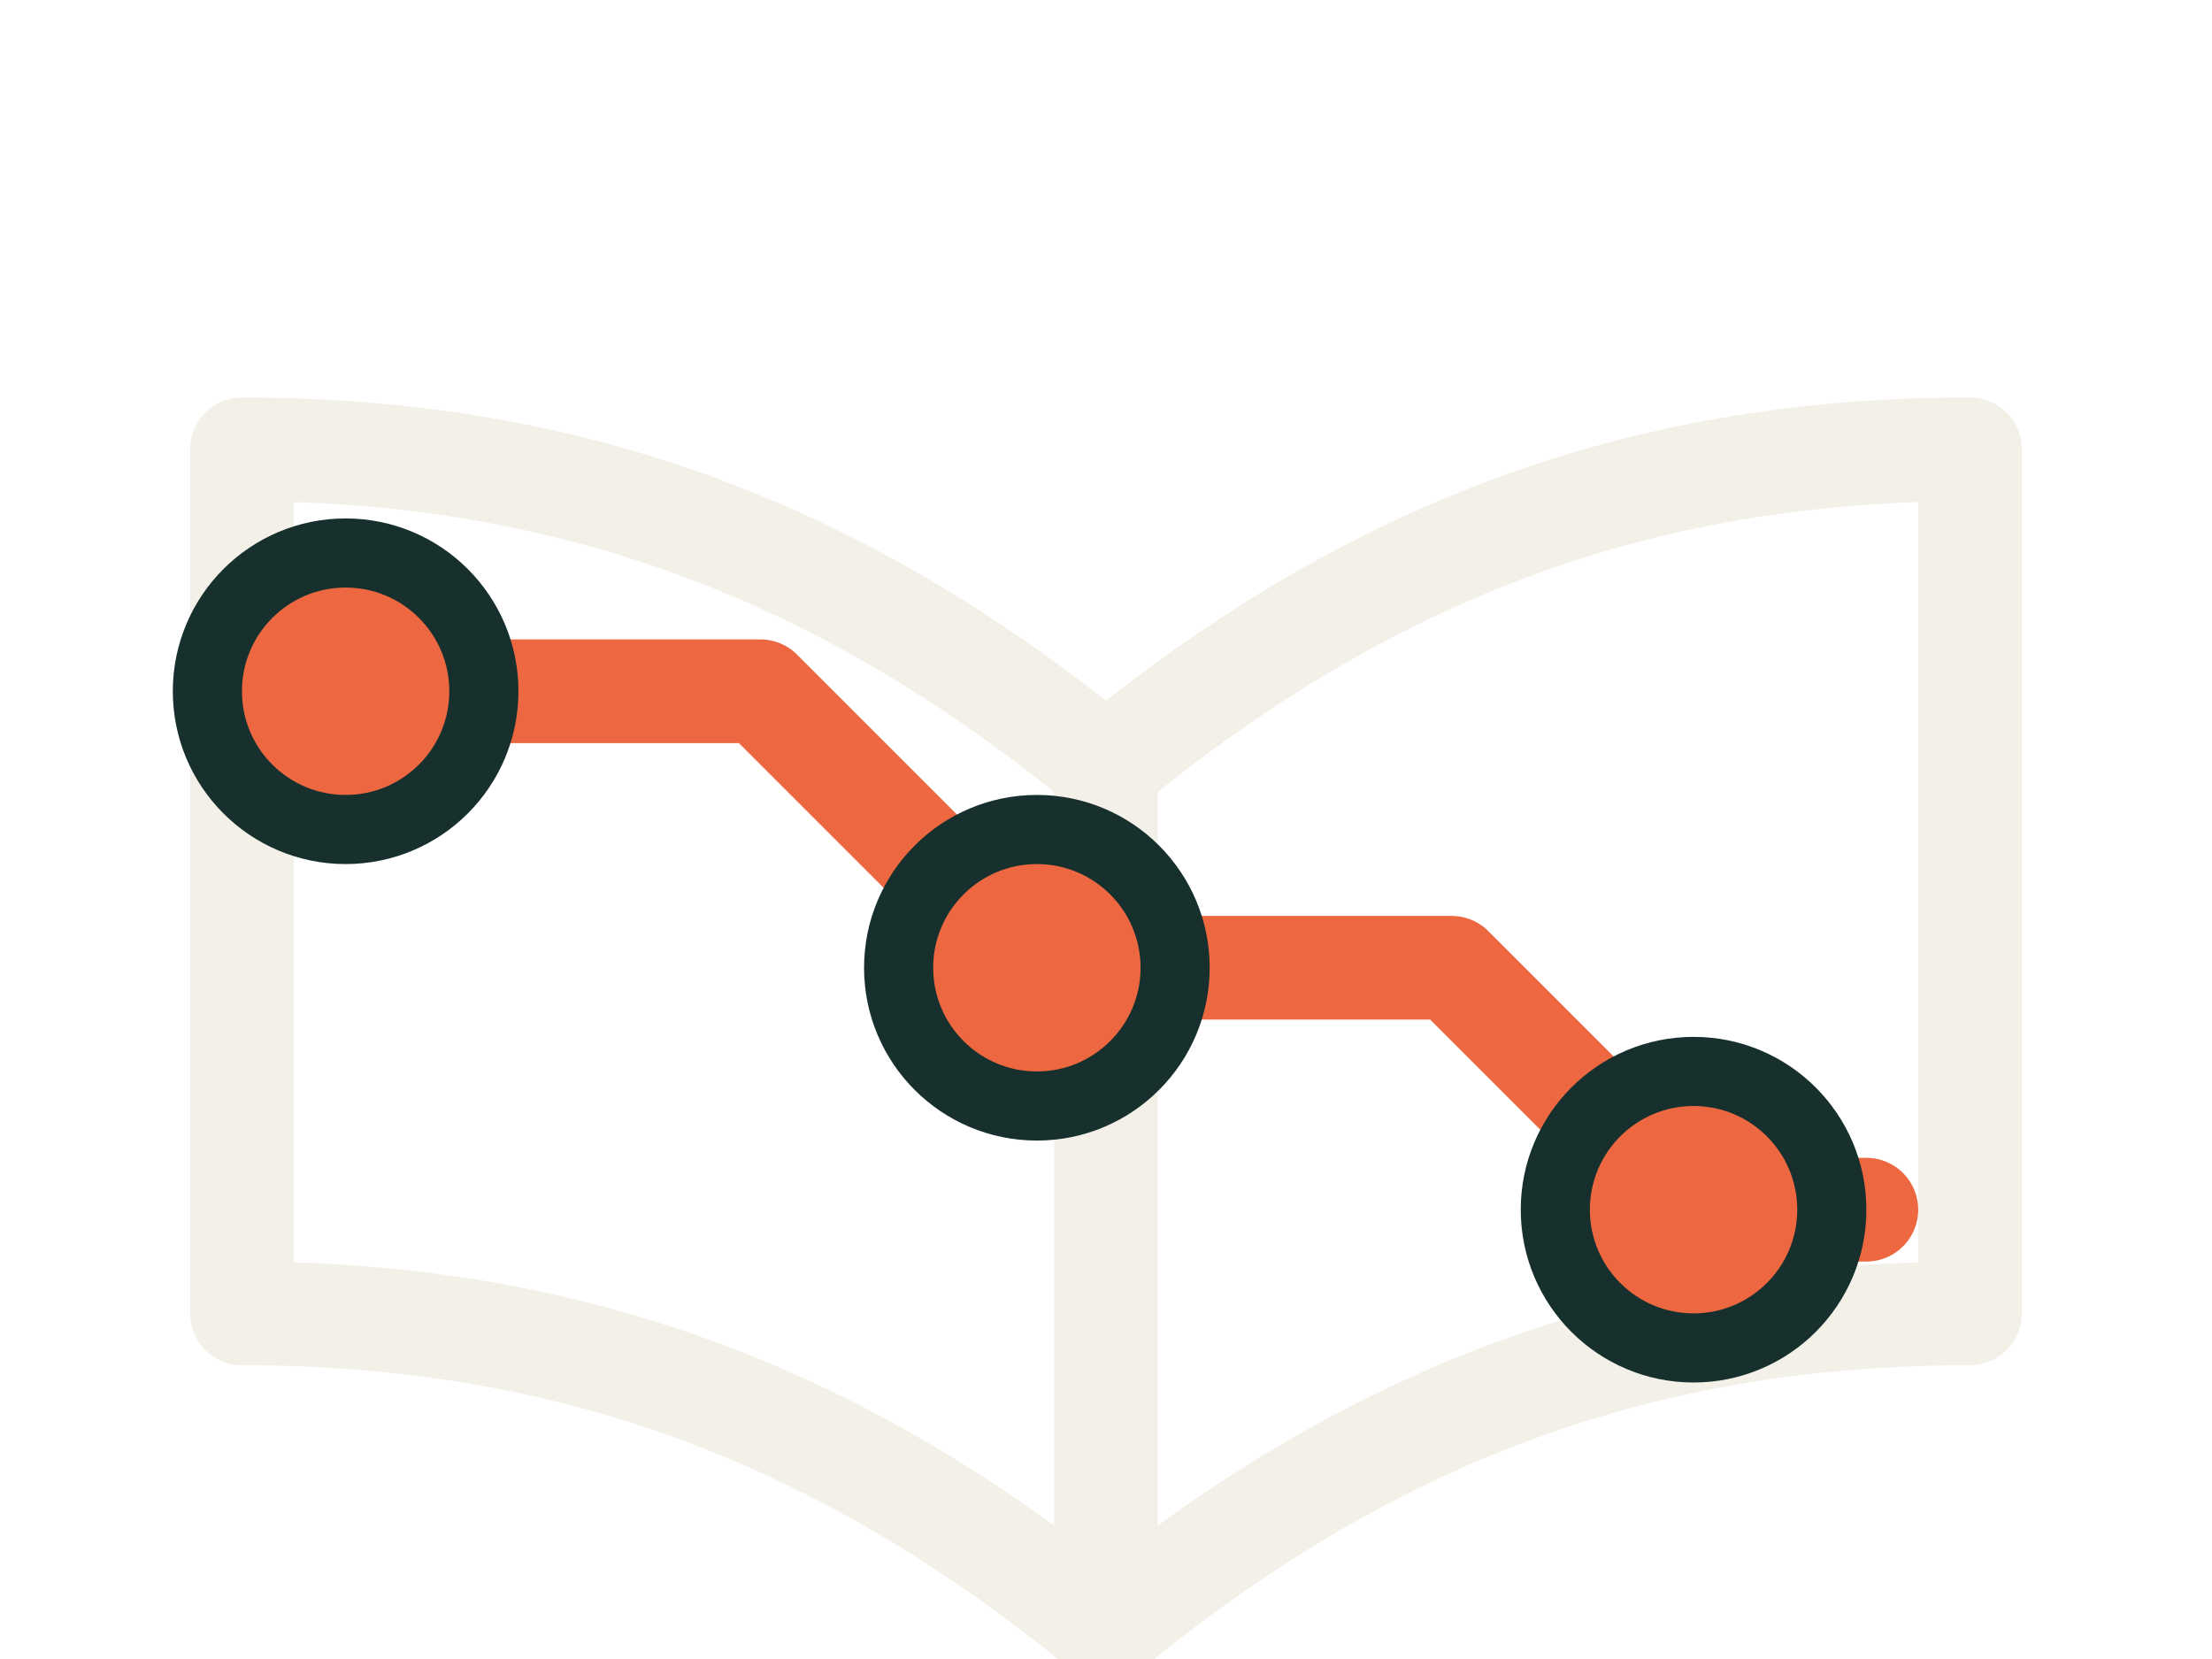
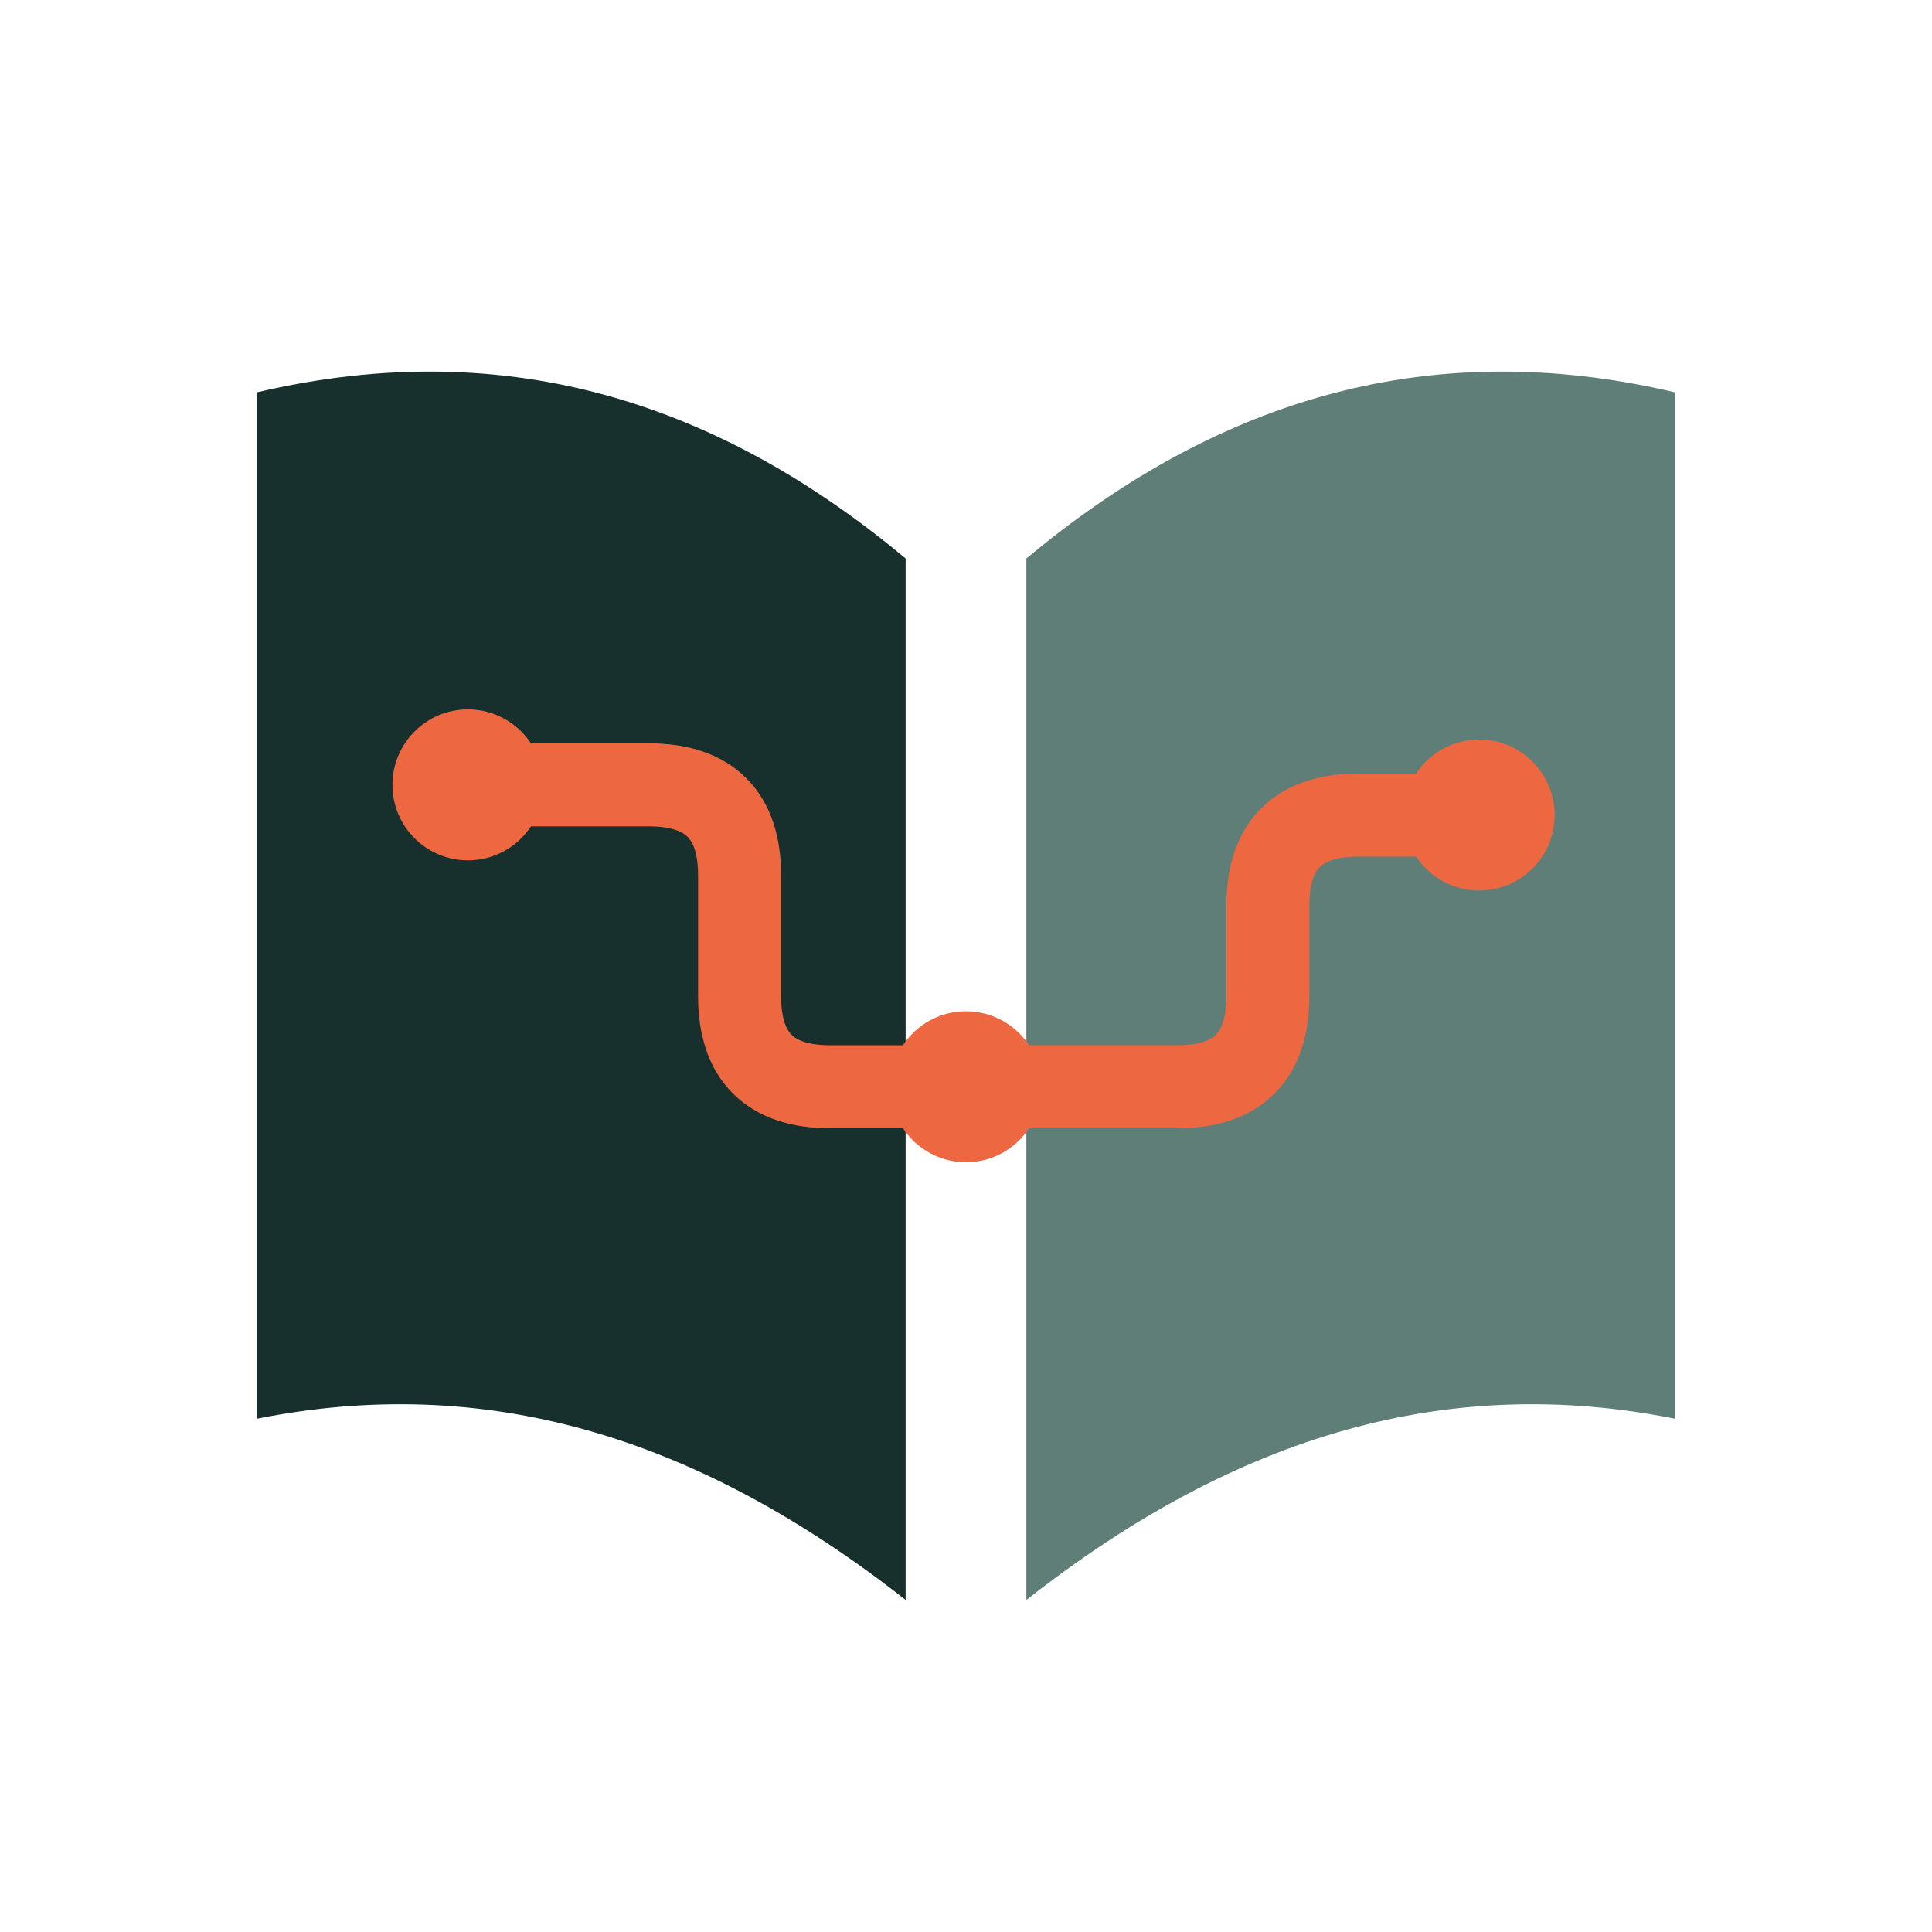
- <svg xmlns="http://www.w3.org/2000/svg" viewBox="0 0 64 48" role="img" aria-labelledby="title">
-   <g fill="none" stroke-linecap="round" stroke-linejoin="round">
-     <path d="M7 13c9 0 17 2.6 25 9.2C40 15.6 48 13 57 13v25c-9 0-17 2.6-25 9.2C24 40.6 16 38 7 38Z" stroke="#F3F0E8" stroke-width="3" />
-     <path d="M32 22.2v25" stroke="#F3F0E8" stroke-width="3" />
-     <path d="M10 20h12l8 8h12l7 7h5" stroke="#ED6840" stroke-width="3" />
-   </g>
-   <g fill="#ED6840" stroke="#17302D" stroke-width="2">
-     <circle cx="10" cy="20" r="4" />
-     <circle cx="30" cy="28" r="4" />
-     <circle cx="49" cy="35" r="4" />
+ <svg xmlns="http://www.w3.org/2000/svg" viewBox="0 0 128 128" role="img" aria-labelledby="title">
+   <path d="M17 26C34 22 48 27 60 37V106C46 95 32 91 17 94Z" fill="#17302d" />
+   <path d="M68 37C80 27 94 22 111 26V94C96 91 82 95 68 106Z" fill="#5f7e78" />
+   <path d="M31 52H43Q49 52 49 58V66Q49 72 55 72H78Q84 72 84 66V60Q84 54 90 54H98" fill="none" stroke="#ed6840" stroke-width="5.5" stroke-linecap="round" />
+   <g fill="#ed6840">
+     <circle cx="31" cy="52" r="5" />
+     <circle cx="64" cy="72" r="5" />
+     <circle cx="98" cy="54" r="5" />
  </g>
</svg>
